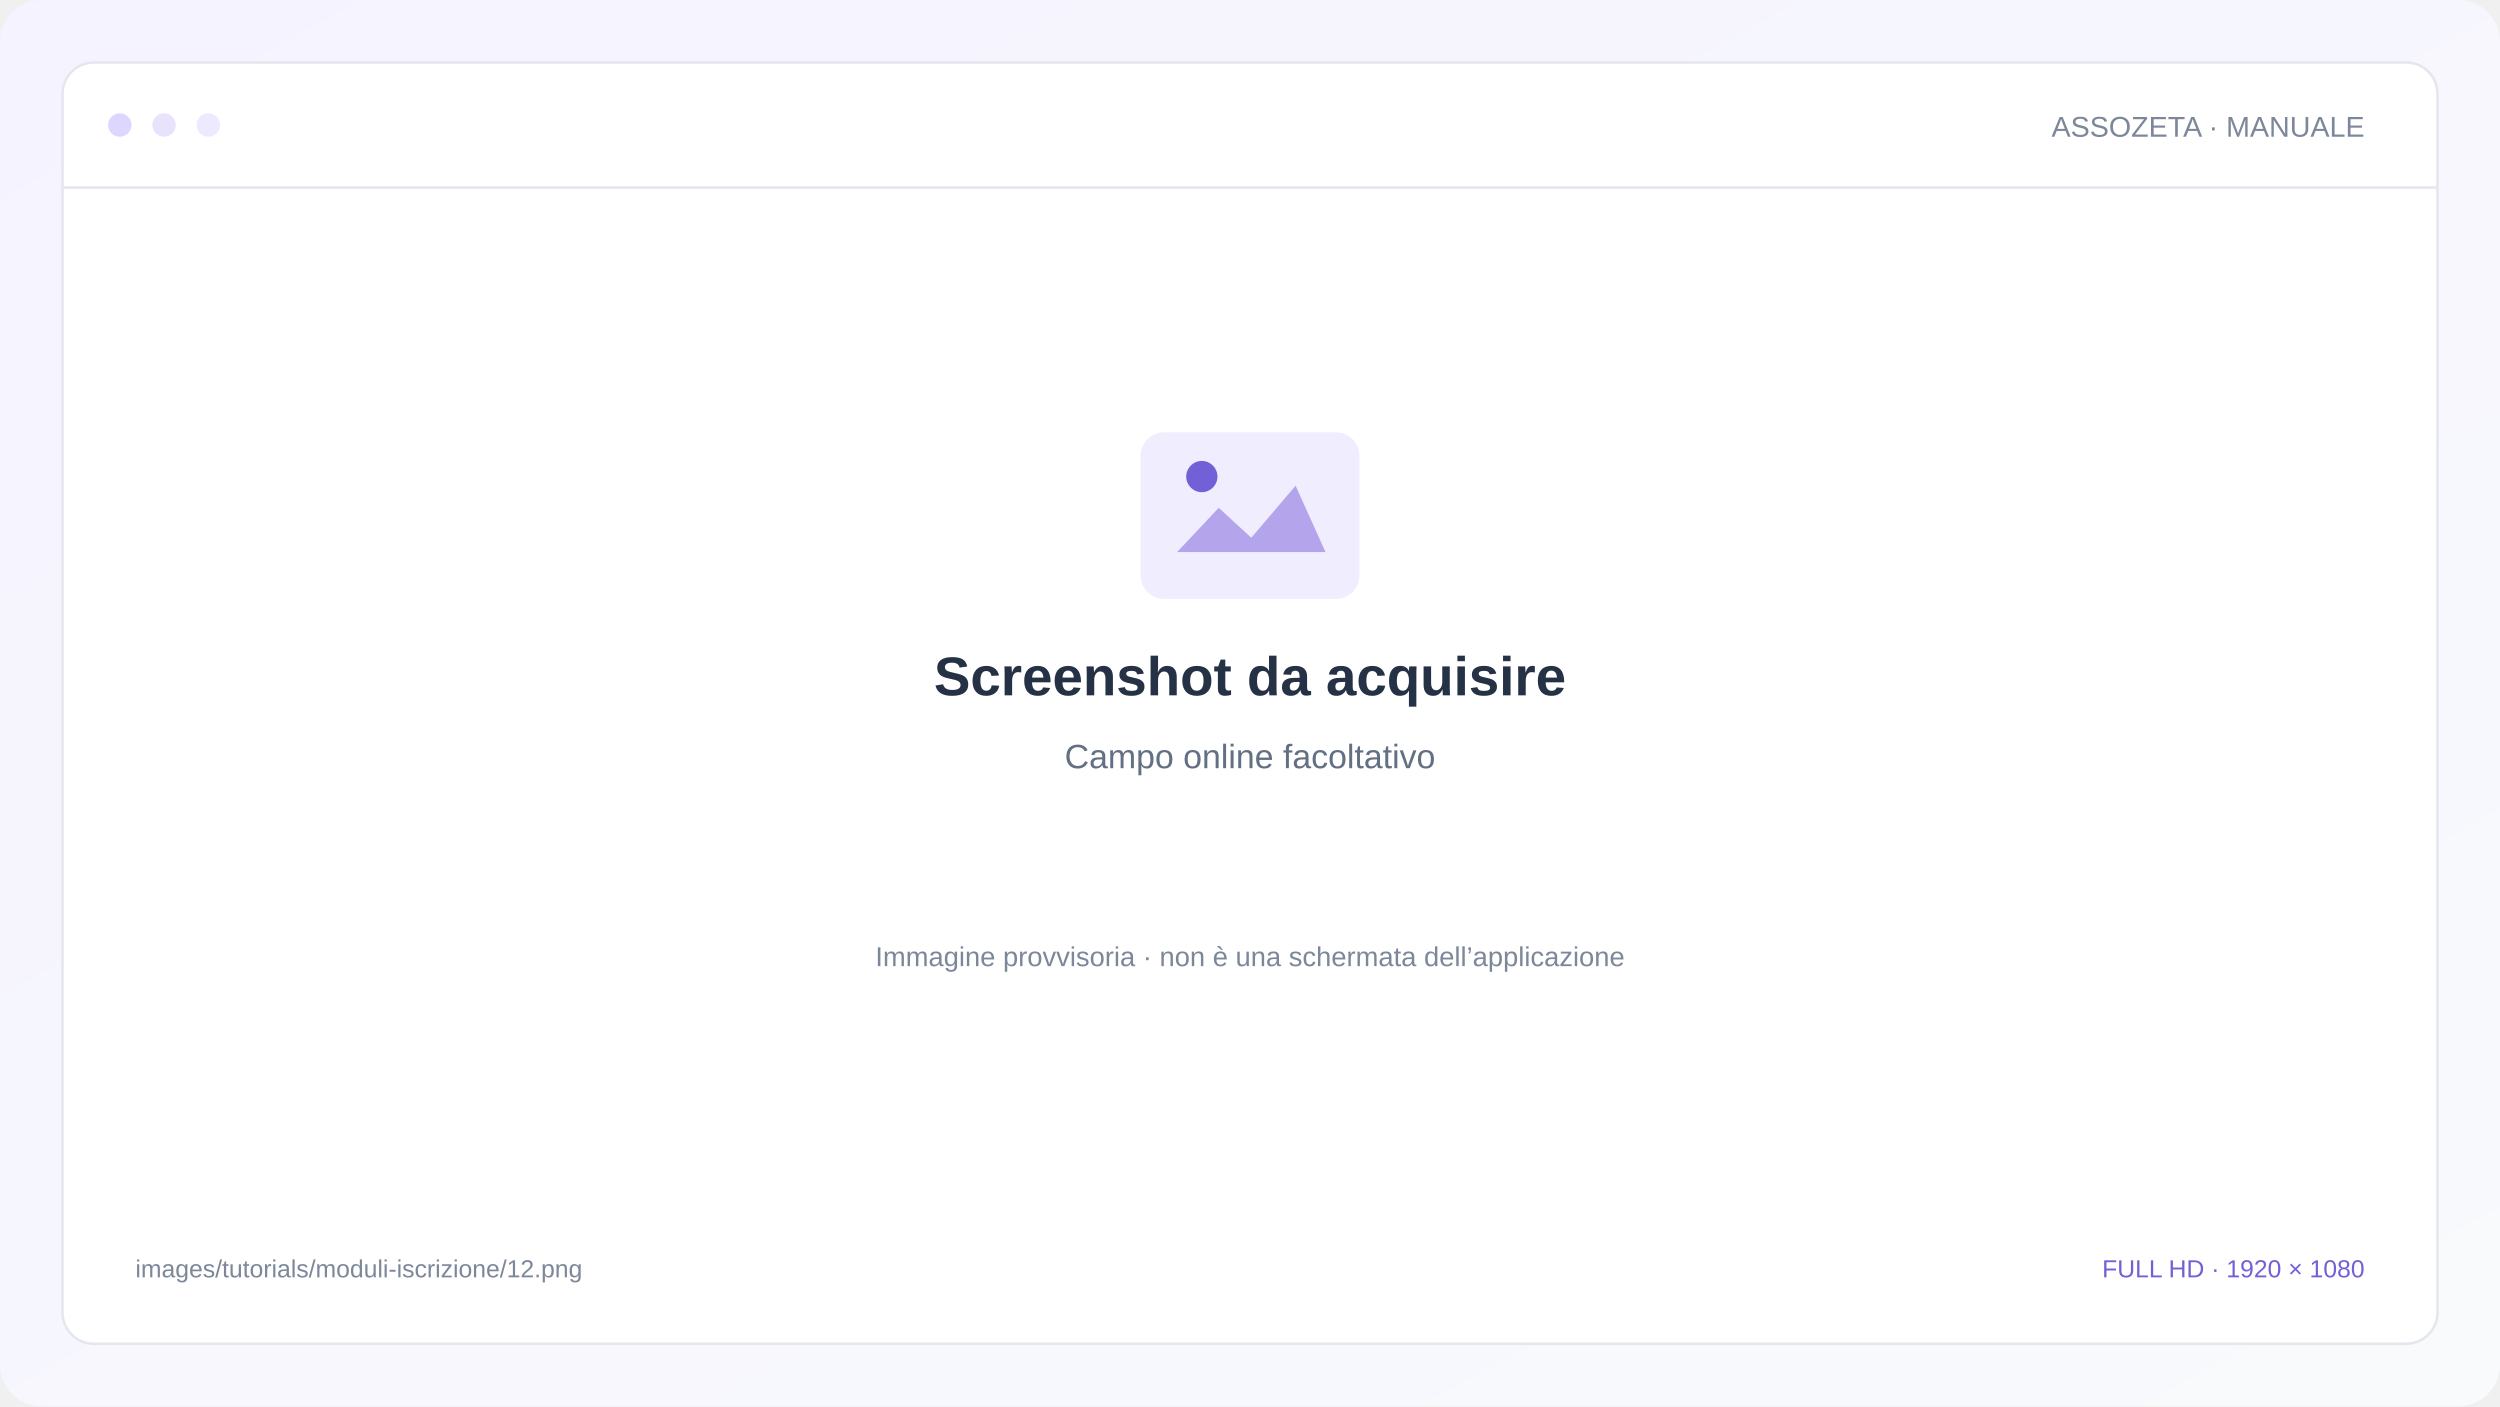
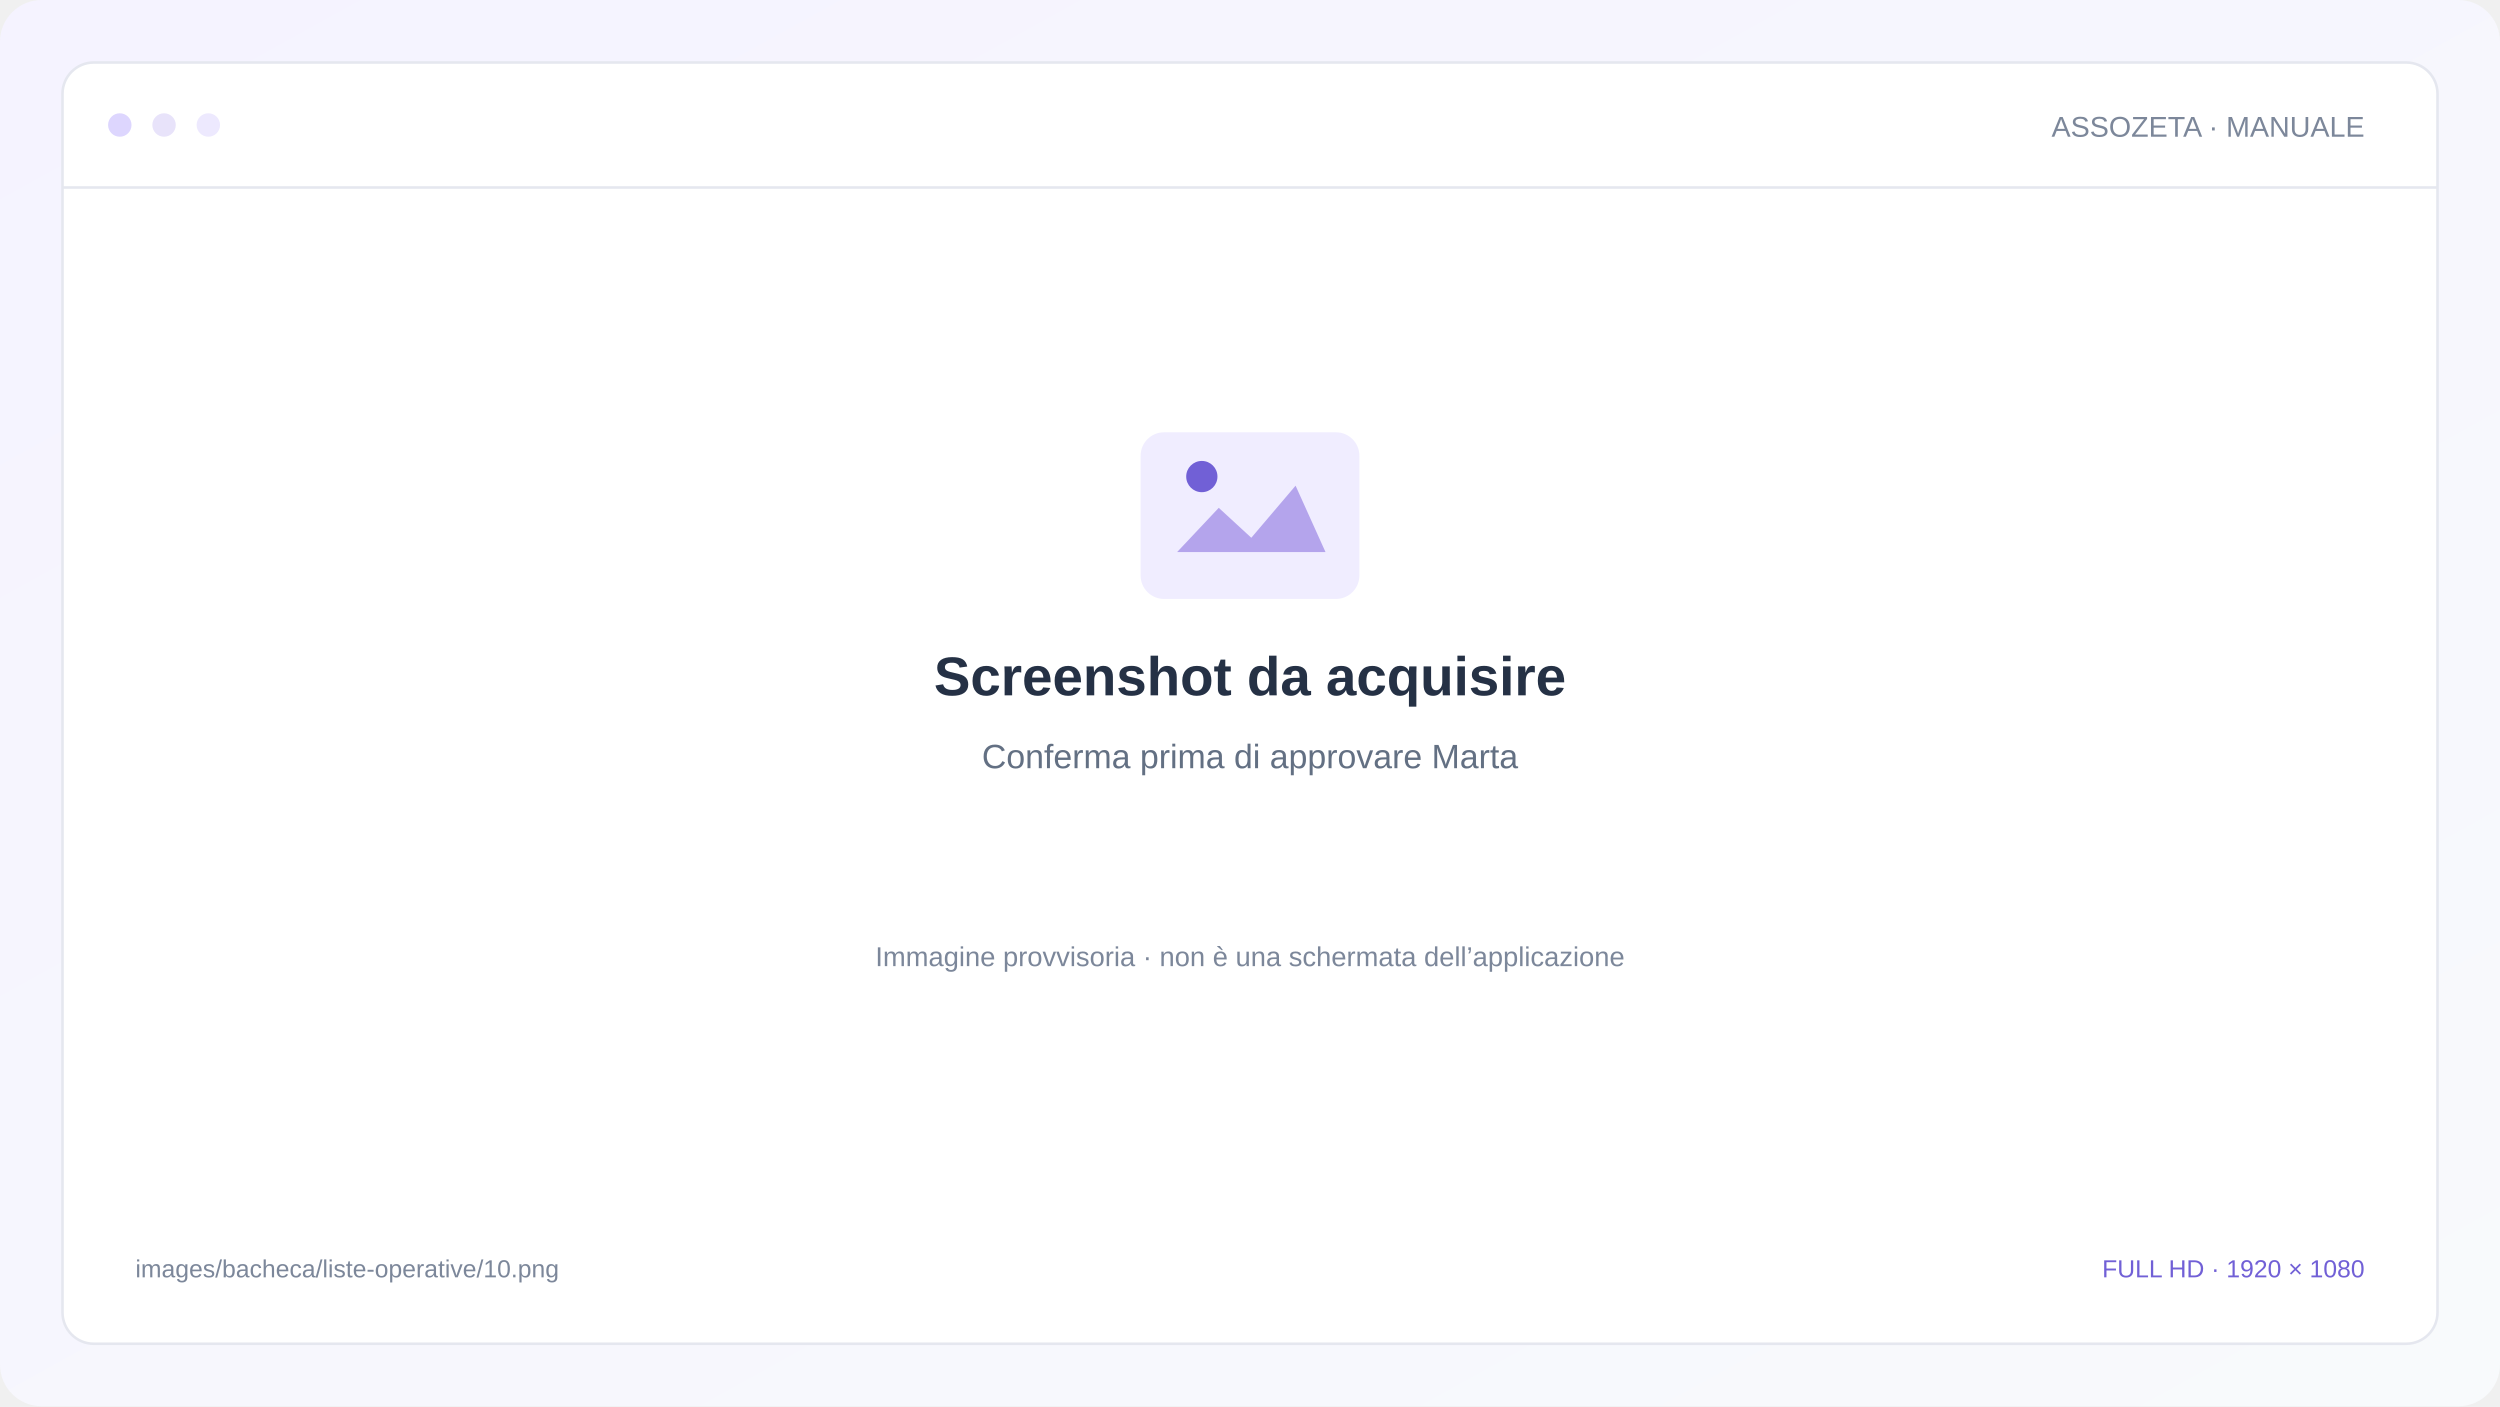
<svg xmlns="http://www.w3.org/2000/svg" width="1920" height="1080" viewBox="0 0 1920 1080" data-assozeta-manuale-placeholder="true" role="img" aria-labelledby="title description">
  <defs>
    <linearGradient id="surface" x2="1" y2="1">
      <stop stop-color="#f5f3ff" />
      <stop offset="1" stop-color="#f8fafc" />
    </linearGradient>
  </defs>
  <rect width="1920" height="1080" rx="32" fill="url(#surface)" />
  <rect x="48" y="48" width="1824" height="984" rx="24" fill="#fff" stroke="#e5e7ef" stroke-width="2" />
  <path d="M48 144H1872" stroke="#e5e7ef" stroke-width="2" />
  <circle cx="92" cy="96" r="9" fill="#ddd6fe" />
  <circle cx="126" cy="96" r="9" fill="#e8e3fa" />
  <circle cx="160" cy="96" r="9" fill="#ede9fe" />
  <text x="1816" y="105" text-anchor="end" font-family="Arial, sans-serif" font-size="22" fill="#7c879a">ASSOZETA · MANUALE</text>
  <rect x="876" y="332" width="168" height="128" rx="18" fill="#f0edff" />
  <path d="M904 424l32-34 25 23 34-40 23 51H904z" fill="#b4a4ec" />
  <circle cx="923" cy="366" r="12" fill="#7160d6" />
  <text x="960" y="534" text-anchor="middle" font-family="Arial, sans-serif" font-size="42" font-weight="700" fill="#253145">Screenshot da acquisire</text>
  <text x="960" y="590" text-anchor="middle" font-family="Arial, sans-serif" font-size="26" fill="#637083">
-     <tspan x="960" dy="0">Campo online facoltativo</tspan>
+     <tspan x="960" dy="0">Conferma prima di approvare Marta</tspan>
  </text>
  <text x="960" y="742" text-anchor="middle" font-family="Arial, sans-serif" font-size="21" fill="#7c879a">Immagine provvisoria · non è una schermata dell’applicazione</text>
-   <text x="104" y="981" font-family="Arial, sans-serif" font-size="19" fill="#7c879a">images/tutorials/moduli-iscrizione/12.png</text>
+   <text x="104" y="981" font-family="Arial, sans-serif" font-size="19" fill="#7c879a">images/bacheca/liste-operative/10.png</text>
  <text x="1816" y="981" text-anchor="end" font-family="Arial, sans-serif" font-size="19" fill="#7160d6">FULL HD · 1920 × 1080</text>
</svg>
